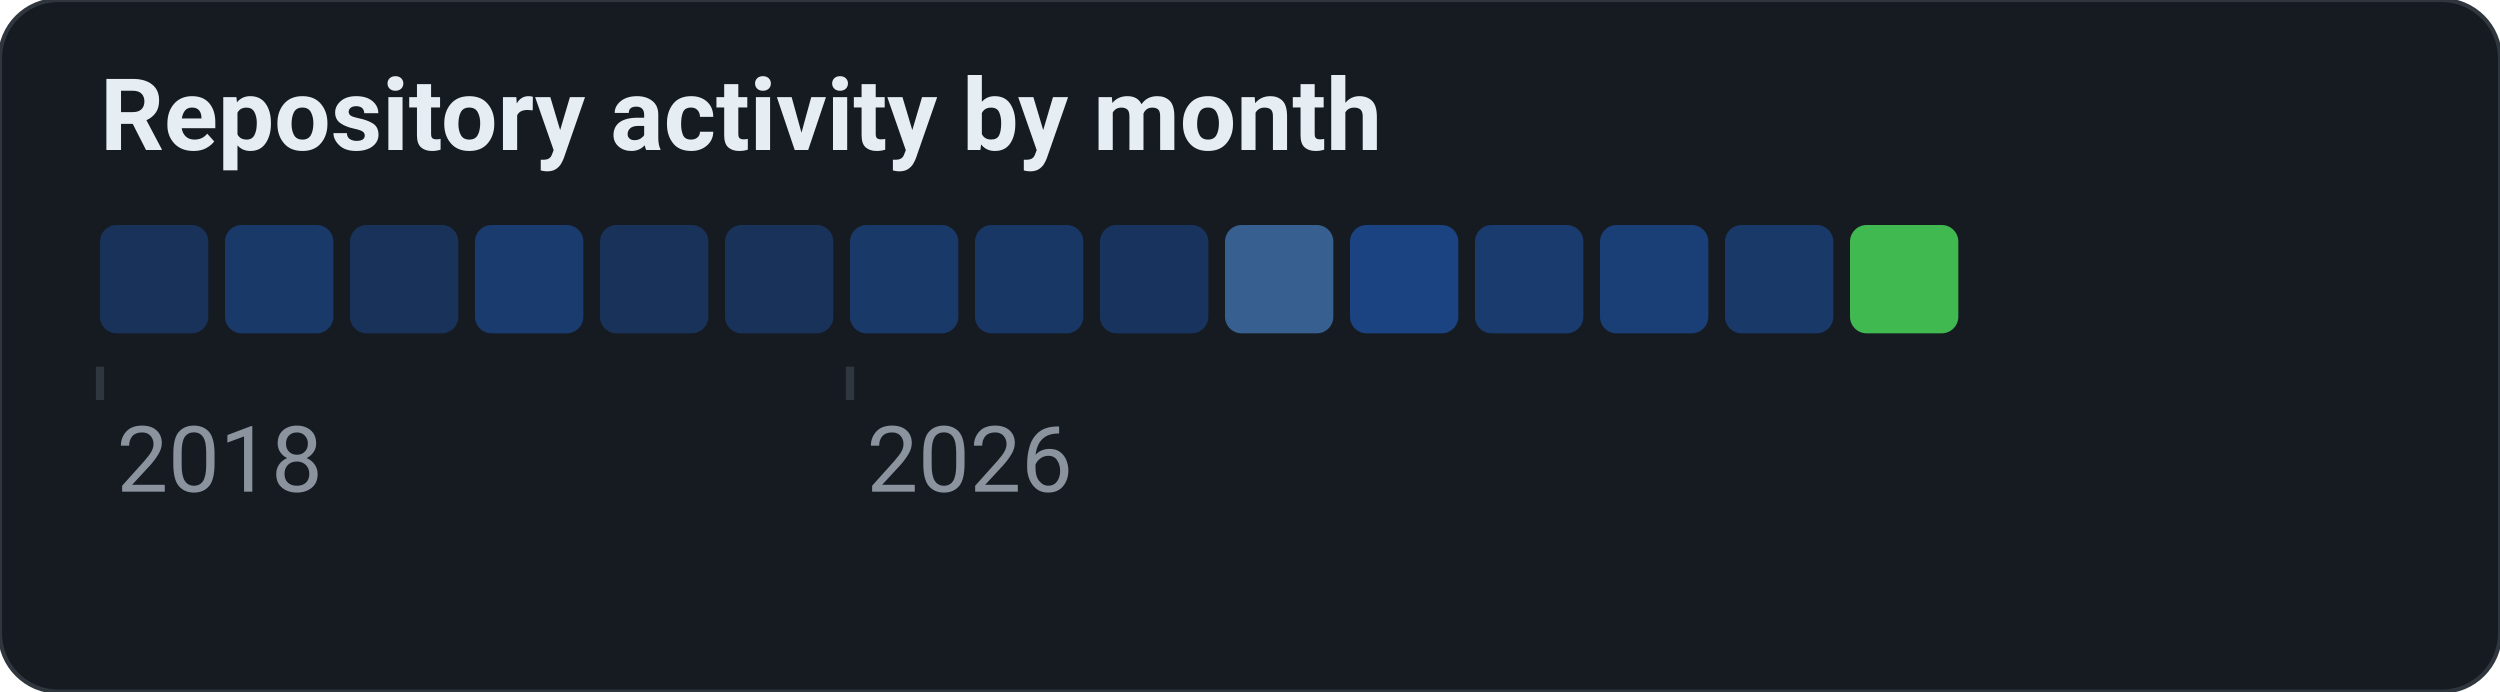
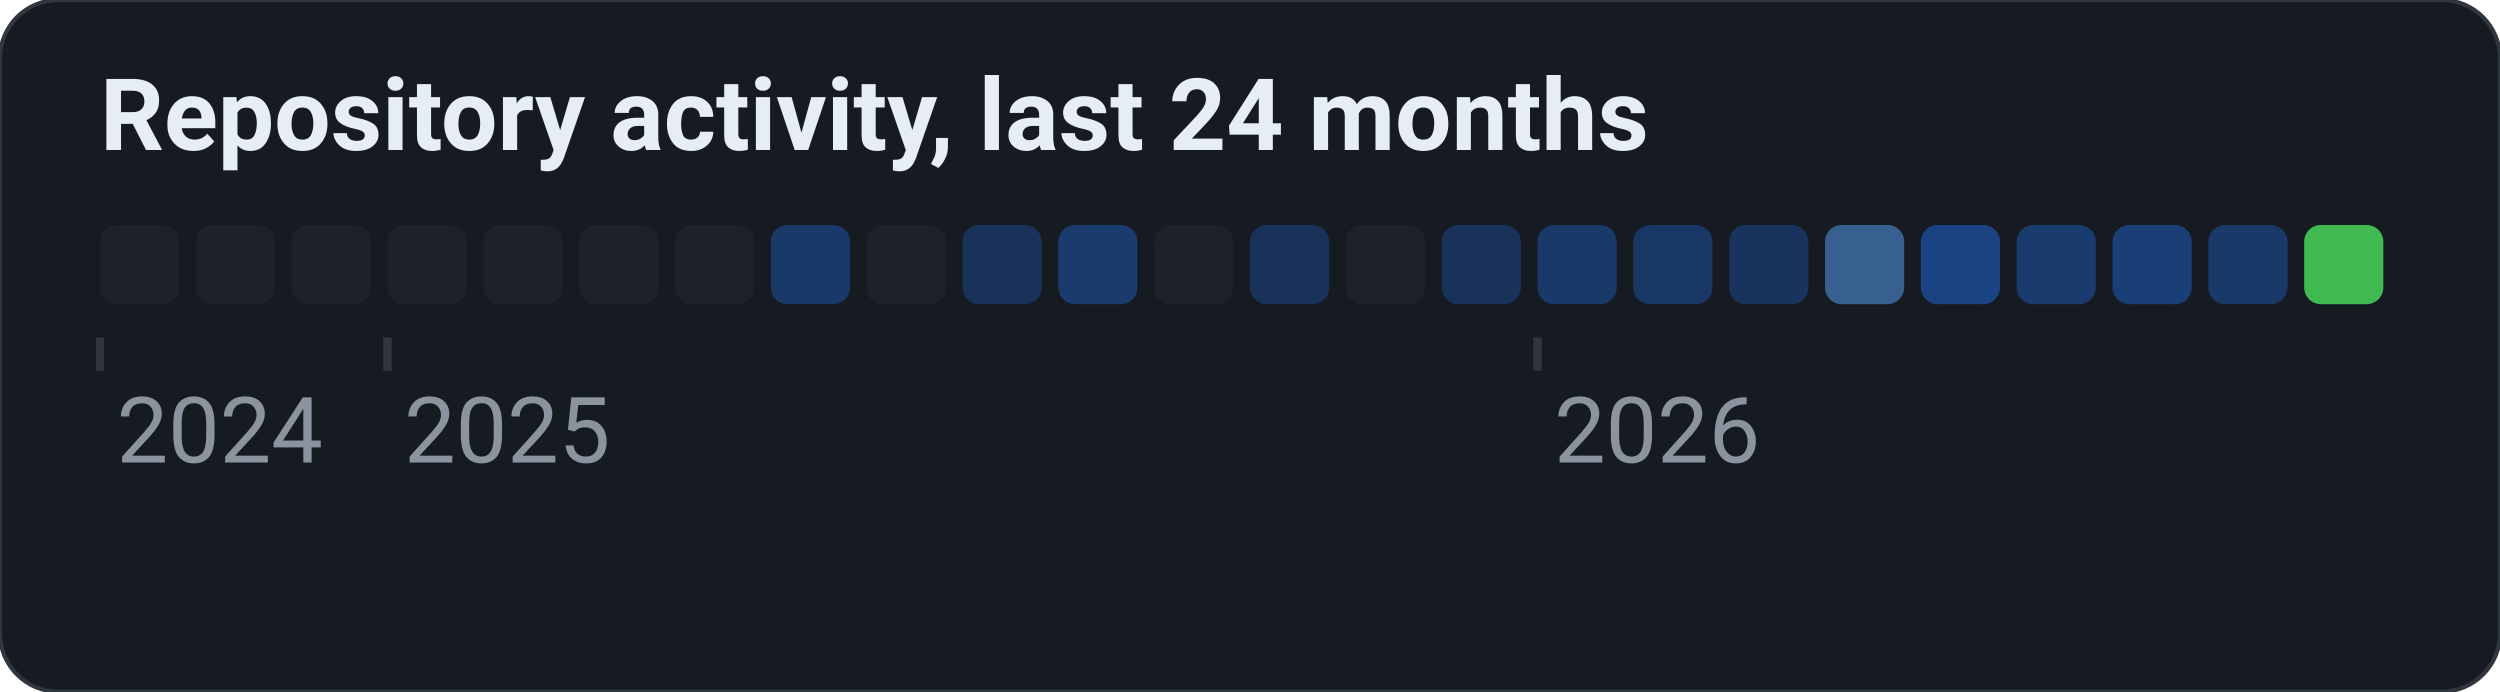
- <svg xmlns="http://www.w3.org/2000/svg" viewBox="0 0 600 166" width="600" height="166" role="img" aria-label="Heatmap of repository activity per month, brighter where more repositories moved">
+ <svg xmlns="http://www.w3.org/2000/svg" viewBox="0 0 600 166" width="600" height="166" role="img" aria-label="Repository activity, last 24 months: a heatmap of 24 months from 2024-10 to 2026-09, busiest in 2026-09 with 30 repositories">
  <rect width="600" height="166" rx="14" fill="#161b22" stroke="#30363d" />
-   <text x="24" y="36" font-family="ui-sans-serif, system-ui, -apple-system, 'Segoe UI', Roboto, sans-serif" font-size="24" font-weight="700" fill="#e6edf3">Repository activity by month</text>
-   <rect x="24" y="54" width="26" height="26" rx="4" fill="#1f6feb" opacity="0.28">
-     <animate attributeName="opacity" values="0.28;0.57;0.28" dur="4s" begin="0.00s" repeatCount="indefinite" />
+   <text x="24" y="36" font-family="ui-sans-serif, system-ui, -apple-system, 'Segoe UI', Roboto, sans-serif" font-size="24" font-weight="700" fill="#e6edf3">Repository activity, last 24 months</text>
+   <rect x="24" y="54" width="19" height="19" rx="4" fill="#30363d" opacity="0.25">
+     <animate attributeName="opacity" values="0.25;0.55;0.25" dur="4s" begin="0.00s" repeatCount="indefinite" />
  </rect>
-   <path d="M24 88 L24 96" stroke="#30363d" stroke-width="2" />
-   <text x="28" y="118" font-family="ui-sans-serif, system-ui, -apple-system, 'Segoe UI', Roboto, sans-serif" font-size="22" fill="#8b949e">2018</text>
-   <rect x="54" y="54" width="26" height="26" rx="4" fill="#1f6feb" opacity="0.35">
-     <animate attributeName="opacity" values="0.35;0.65;0.35" dur="4s" begin="0.12s" repeatCount="indefinite" />
+   <path d="M24 81 L24 89" stroke="#30363d" stroke-width="2" />
+   <text x="28" y="111" font-family="ui-sans-serif, system-ui, -apple-system, 'Segoe UI', Roboto, sans-serif" font-size="22" fill="#8b949e">2024</text>
+   <rect x="47" y="54" width="19" height="19" rx="4" fill="#30363d" opacity="0.25">
+     <animate attributeName="opacity" values="0.25;0.55;0.25" dur="4s" begin="0.12s" repeatCount="indefinite" />
  </rect>
-   <rect x="84" y="54" width="26" height="26" rx="4" fill="#1f6feb" opacity="0.28">
-     <animate attributeName="opacity" values="0.28;0.57;0.28" dur="4s" begin="0.24s" repeatCount="indefinite" />
+   <rect x="70" y="54" width="19" height="19" rx="4" fill="#30363d" opacity="0.25">
+     <animate attributeName="opacity" values="0.25;0.55;0.25" dur="4s" begin="0.24s" repeatCount="indefinite" />
  </rect>
-   <rect x="114" y="54" width="26" height="26" rx="4" fill="#1f6feb" opacity="0.38">
-     <animate attributeName="opacity" values="0.38;0.68;0.38" dur="4s" begin="0.36s" repeatCount="indefinite" />
+   <rect x="93" y="54" width="19" height="19" rx="4" fill="#30363d" opacity="0.25">
+     <animate attributeName="opacity" values="0.25;0.55;0.25" dur="4s" begin="0.36s" repeatCount="indefinite" />
  </rect>
-   <rect x="144" y="54" width="26" height="26" rx="4" fill="#1f6feb" opacity="0.28">
-     <animate attributeName="opacity" values="0.28;0.57;0.28" dur="4s" begin="0.48s" repeatCount="indefinite" />
+   <path d="M93 81 L93 89" stroke="#30363d" stroke-width="2" />
+   <text x="97" y="111" font-family="ui-sans-serif, system-ui, -apple-system, 'Segoe UI', Roboto, sans-serif" font-size="22" fill="#8b949e">2025</text>
+   <rect x="116" y="54" width="19" height="19" rx="4" fill="#30363d" opacity="0.25">
+     <animate attributeName="opacity" values="0.25;0.55;0.25" dur="4s" begin="0.48s" repeatCount="indefinite" />
  </rect>
-   <rect x="174" y="54" width="26" height="26" rx="4" fill="#1f6feb" opacity="0.28">
-     <animate attributeName="opacity" values="0.28;0.57;0.28" dur="4s" begin="0.60s" repeatCount="indefinite" />
+   <rect x="139" y="54" width="19" height="19" rx="4" fill="#30363d" opacity="0.25">
+     <animate attributeName="opacity" values="0.25;0.55;0.25" dur="4s" begin="0.60s" repeatCount="indefinite" />
  </rect>
-   <rect x="204" y="54" width="26" height="26" rx="4" fill="#1f6feb" opacity="0.35">
-     <animate attributeName="opacity" values="0.35;0.65;0.35" dur="4s" begin="0.72s" repeatCount="indefinite" />
+   <rect x="162" y="54" width="19" height="19" rx="4" fill="#30363d" opacity="0.25">
+     <animate attributeName="opacity" values="0.25;0.55;0.25" dur="4s" begin="0.72s" repeatCount="indefinite" />
  </rect>
-   <path d="M204 88 L204 96" stroke="#30363d" stroke-width="2" />
-   <text x="208" y="118" font-family="ui-sans-serif, system-ui, -apple-system, 'Segoe UI', Roboto, sans-serif" font-size="22" fill="#8b949e">2026</text>
-   <rect x="234" y="54" width="26" height="26" rx="4" fill="#1f6feb" opacity="0.33">
-     <animate attributeName="opacity" values="0.33;0.62;0.33" dur="4s" begin="0.84s" repeatCount="indefinite" />
+   <rect x="185" y="54" width="19" height="19" rx="4" fill="#1f6feb" opacity="0.35">
+     <animate attributeName="opacity" values="0.35;0.65;0.35" dur="4s" begin="0.84s" repeatCount="indefinite" />
  </rect>
-   <rect x="264" y="54" width="26" height="26" rx="4" fill="#1f6feb" opacity="0.30">
-     <animate attributeName="opacity" values="0.30;0.60;0.30" dur="4s" begin="0.96s" repeatCount="indefinite" />
+   <rect x="208" y="54" width="19" height="19" rx="4" fill="#30363d" opacity="0.25">
+     <animate attributeName="opacity" values="0.25;0.55;0.25" dur="4s" begin="0.96s" repeatCount="indefinite" />
  </rect>
-   <rect x="294" y="54" width="26" height="26" rx="4" fill="#58a6ff" opacity="0.50">
-     <animate attributeName="opacity" values="0.50;0.80;0.50" dur="4s" begin="1.08s" repeatCount="indefinite" />
+   <rect x="231" y="54" width="19" height="19" rx="4" fill="#1f6feb" opacity="0.28">
+     <animate attributeName="opacity" values="0.28;0.57;0.28" dur="4s" begin="1.08s" repeatCount="indefinite" />
  </rect>
-   <rect x="324" y="54" width="26" height="26" rx="4" fill="#1f6feb" opacity="0.47">
-     <animate attributeName="opacity" values="0.47;0.77;0.47" dur="4s" begin="1.20s" repeatCount="indefinite" />
+   <rect x="254" y="54" width="19" height="19" rx="4" fill="#1f6feb" opacity="0.38">
+     <animate attributeName="opacity" values="0.38;0.68;0.38" dur="4s" begin="1.20s" repeatCount="indefinite" />
  </rect>
-   <rect x="354" y="54" width="26" height="26" rx="4" fill="#1f6feb" opacity="0.38">
-     <animate attributeName="opacity" values="0.38;0.68;0.38" dur="4s" begin="1.32s" repeatCount="indefinite" />
+   <rect x="277" y="54" width="19" height="19" rx="4" fill="#30363d" opacity="0.25">
+     <animate attributeName="opacity" values="0.25;0.55;0.25" dur="4s" begin="1.32s" repeatCount="indefinite" />
  </rect>
-   <rect x="384" y="54" width="26" height="26" rx="4" fill="#1f6feb" opacity="0.42">
-     <animate attributeName="opacity" values="0.42;0.72;0.42" dur="4s" begin="1.44s" repeatCount="indefinite" />
+   <rect x="300" y="54" width="19" height="19" rx="4" fill="#1f6feb" opacity="0.28">
+     <animate attributeName="opacity" values="0.28;0.57;0.28" dur="4s" begin="1.44s" repeatCount="indefinite" />
  </rect>
-   <rect x="414" y="54" width="26" height="26" rx="4" fill="#1f6feb" opacity="0.35">
-     <animate attributeName="opacity" values="0.35;0.65;0.35" dur="4s" begin="1.56s" repeatCount="indefinite" />
+   <rect x="323" y="54" width="19" height="19" rx="4" fill="#30363d" opacity="0.25">
+     <animate attributeName="opacity" values="0.25;0.55;0.25" dur="4s" begin="1.56s" repeatCount="indefinite" />
  </rect>
-   <rect x="444" y="54" width="26" height="26" rx="4" fill="#3fb950" opacity="1.00">
-     <animate attributeName="opacity" values="1.00;1.00;1.00" dur="4s" begin="1.68s" repeatCount="indefinite" />
+   <rect x="346" y="54" width="19" height="19" rx="4" fill="#1f6feb" opacity="0.28">
+     <animate attributeName="opacity" values="0.28;0.57;0.28" dur="4s" begin="1.68s" repeatCount="indefinite" />
+   </rect>
+   <rect x="369" y="54" width="19" height="19" rx="4" fill="#1f6feb" opacity="0.35">
+     <animate attributeName="opacity" values="0.35;0.65;0.35" dur="4s" begin="1.80s" repeatCount="indefinite" />
+   </rect>
+   <path d="M369 81 L369 89" stroke="#30363d" stroke-width="2" />
+   <text x="373" y="111" font-family="ui-sans-serif, system-ui, -apple-system, 'Segoe UI', Roboto, sans-serif" font-size="22" fill="#8b949e">2026</text>
+   <rect x="392" y="54" width="19" height="19" rx="4" fill="#1f6feb" opacity="0.33">
+     <animate attributeName="opacity" values="0.33;0.62;0.33" dur="4s" begin="1.92s" repeatCount="indefinite" />
+   </rect>
+   <rect x="415" y="54" width="19" height="19" rx="4" fill="#1f6feb" opacity="0.30">
+     <animate attributeName="opacity" values="0.30;0.60;0.30" dur="4s" begin="2.04s" repeatCount="indefinite" />
+   </rect>
+   <rect x="438" y="54" width="19" height="19" rx="4" fill="#58a6ff" opacity="0.50">
+     <animate attributeName="opacity" values="0.50;0.80;0.50" dur="4s" begin="2.16s" repeatCount="indefinite" />
+   </rect>
+   <rect x="461" y="54" width="19" height="19" rx="4" fill="#1f6feb" opacity="0.47">
+     <animate attributeName="opacity" values="0.47;0.77;0.47" dur="4s" begin="2.28s" repeatCount="indefinite" />
+   </rect>
+   <rect x="484" y="54" width="19" height="19" rx="4" fill="#1f6feb" opacity="0.38">
+     <animate attributeName="opacity" values="0.38;0.68;0.38" dur="4s" begin="2.40s" repeatCount="indefinite" />
+   </rect>
+   <rect x="507" y="54" width="19" height="19" rx="4" fill="#1f6feb" opacity="0.42">
+     <animate attributeName="opacity" values="0.42;0.72;0.42" dur="4s" begin="2.52s" repeatCount="indefinite" />
+   </rect>
+   <rect x="530" y="54" width="19" height="19" rx="4" fill="#1f6feb" opacity="0.35">
+     <animate attributeName="opacity" values="0.35;0.65;0.35" dur="4s" begin="2.64s" repeatCount="indefinite" />
+   </rect>
+   <rect x="553" y="54" width="19" height="19" rx="4" fill="#3fb950" opacity="1.00">
+     <animate attributeName="opacity" values="1.00;1.00;1.00" dur="4s" begin="2.76s" repeatCount="indefinite" />
  </rect>
</svg>
